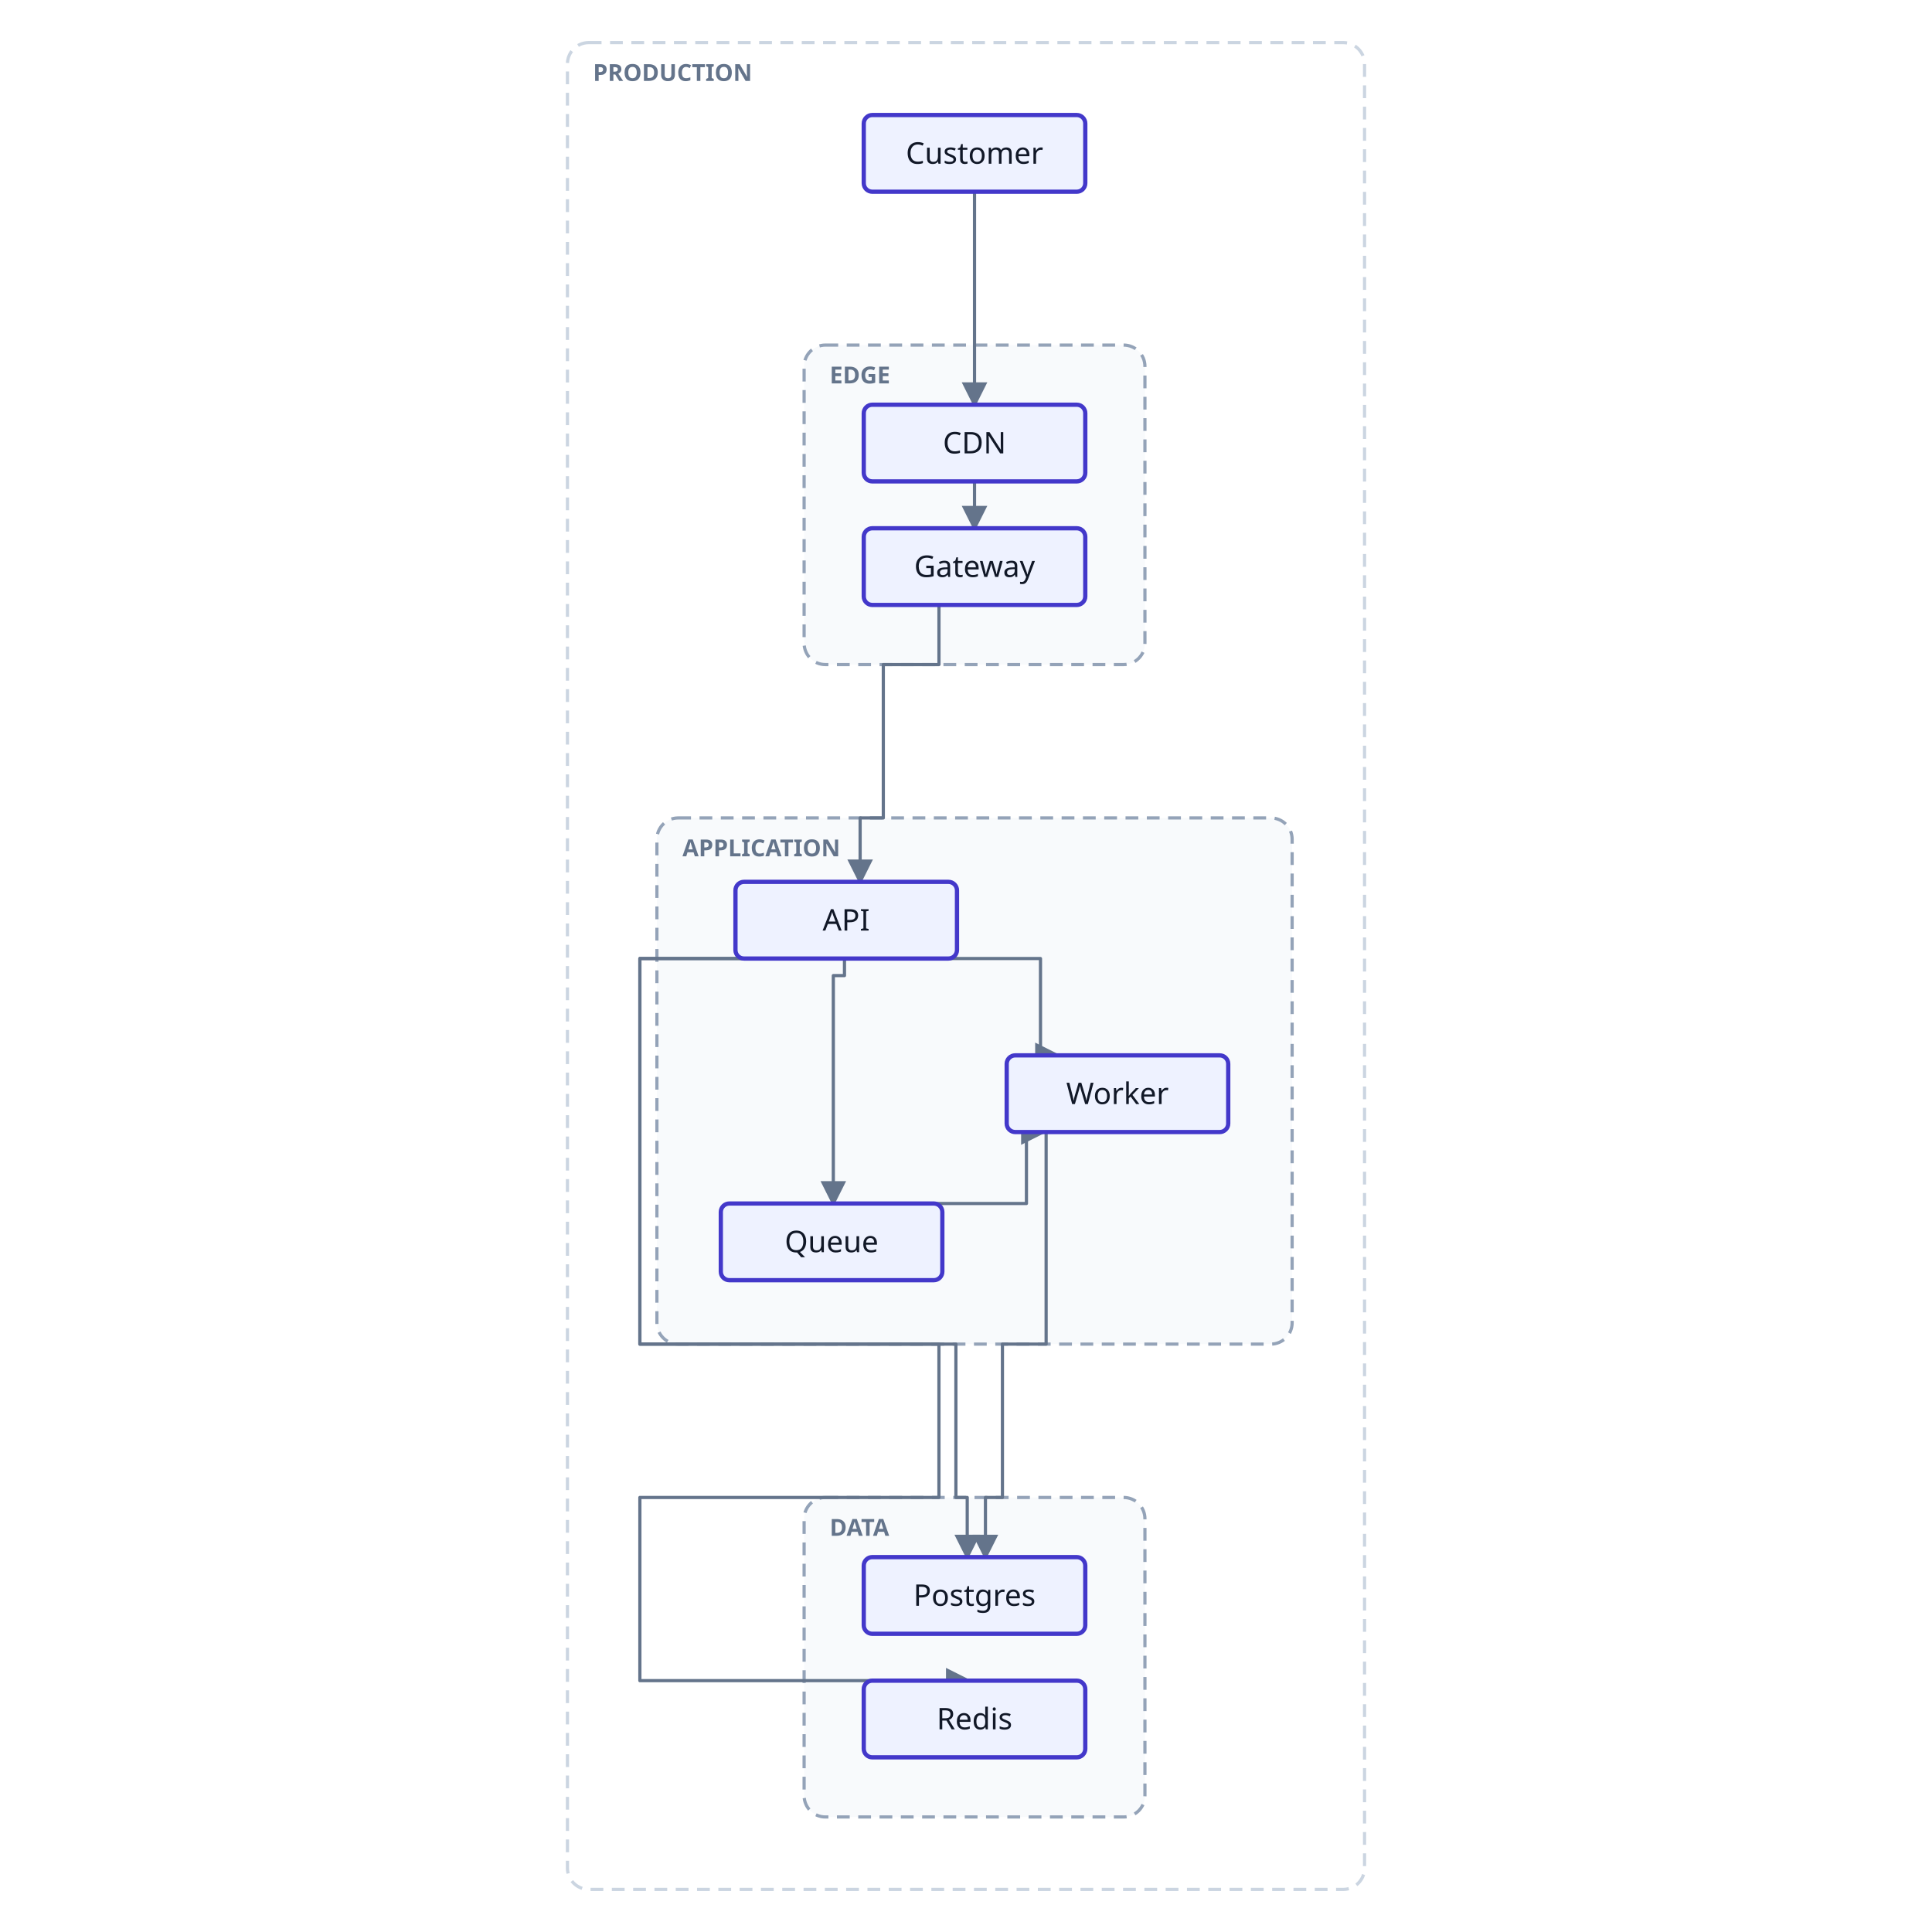
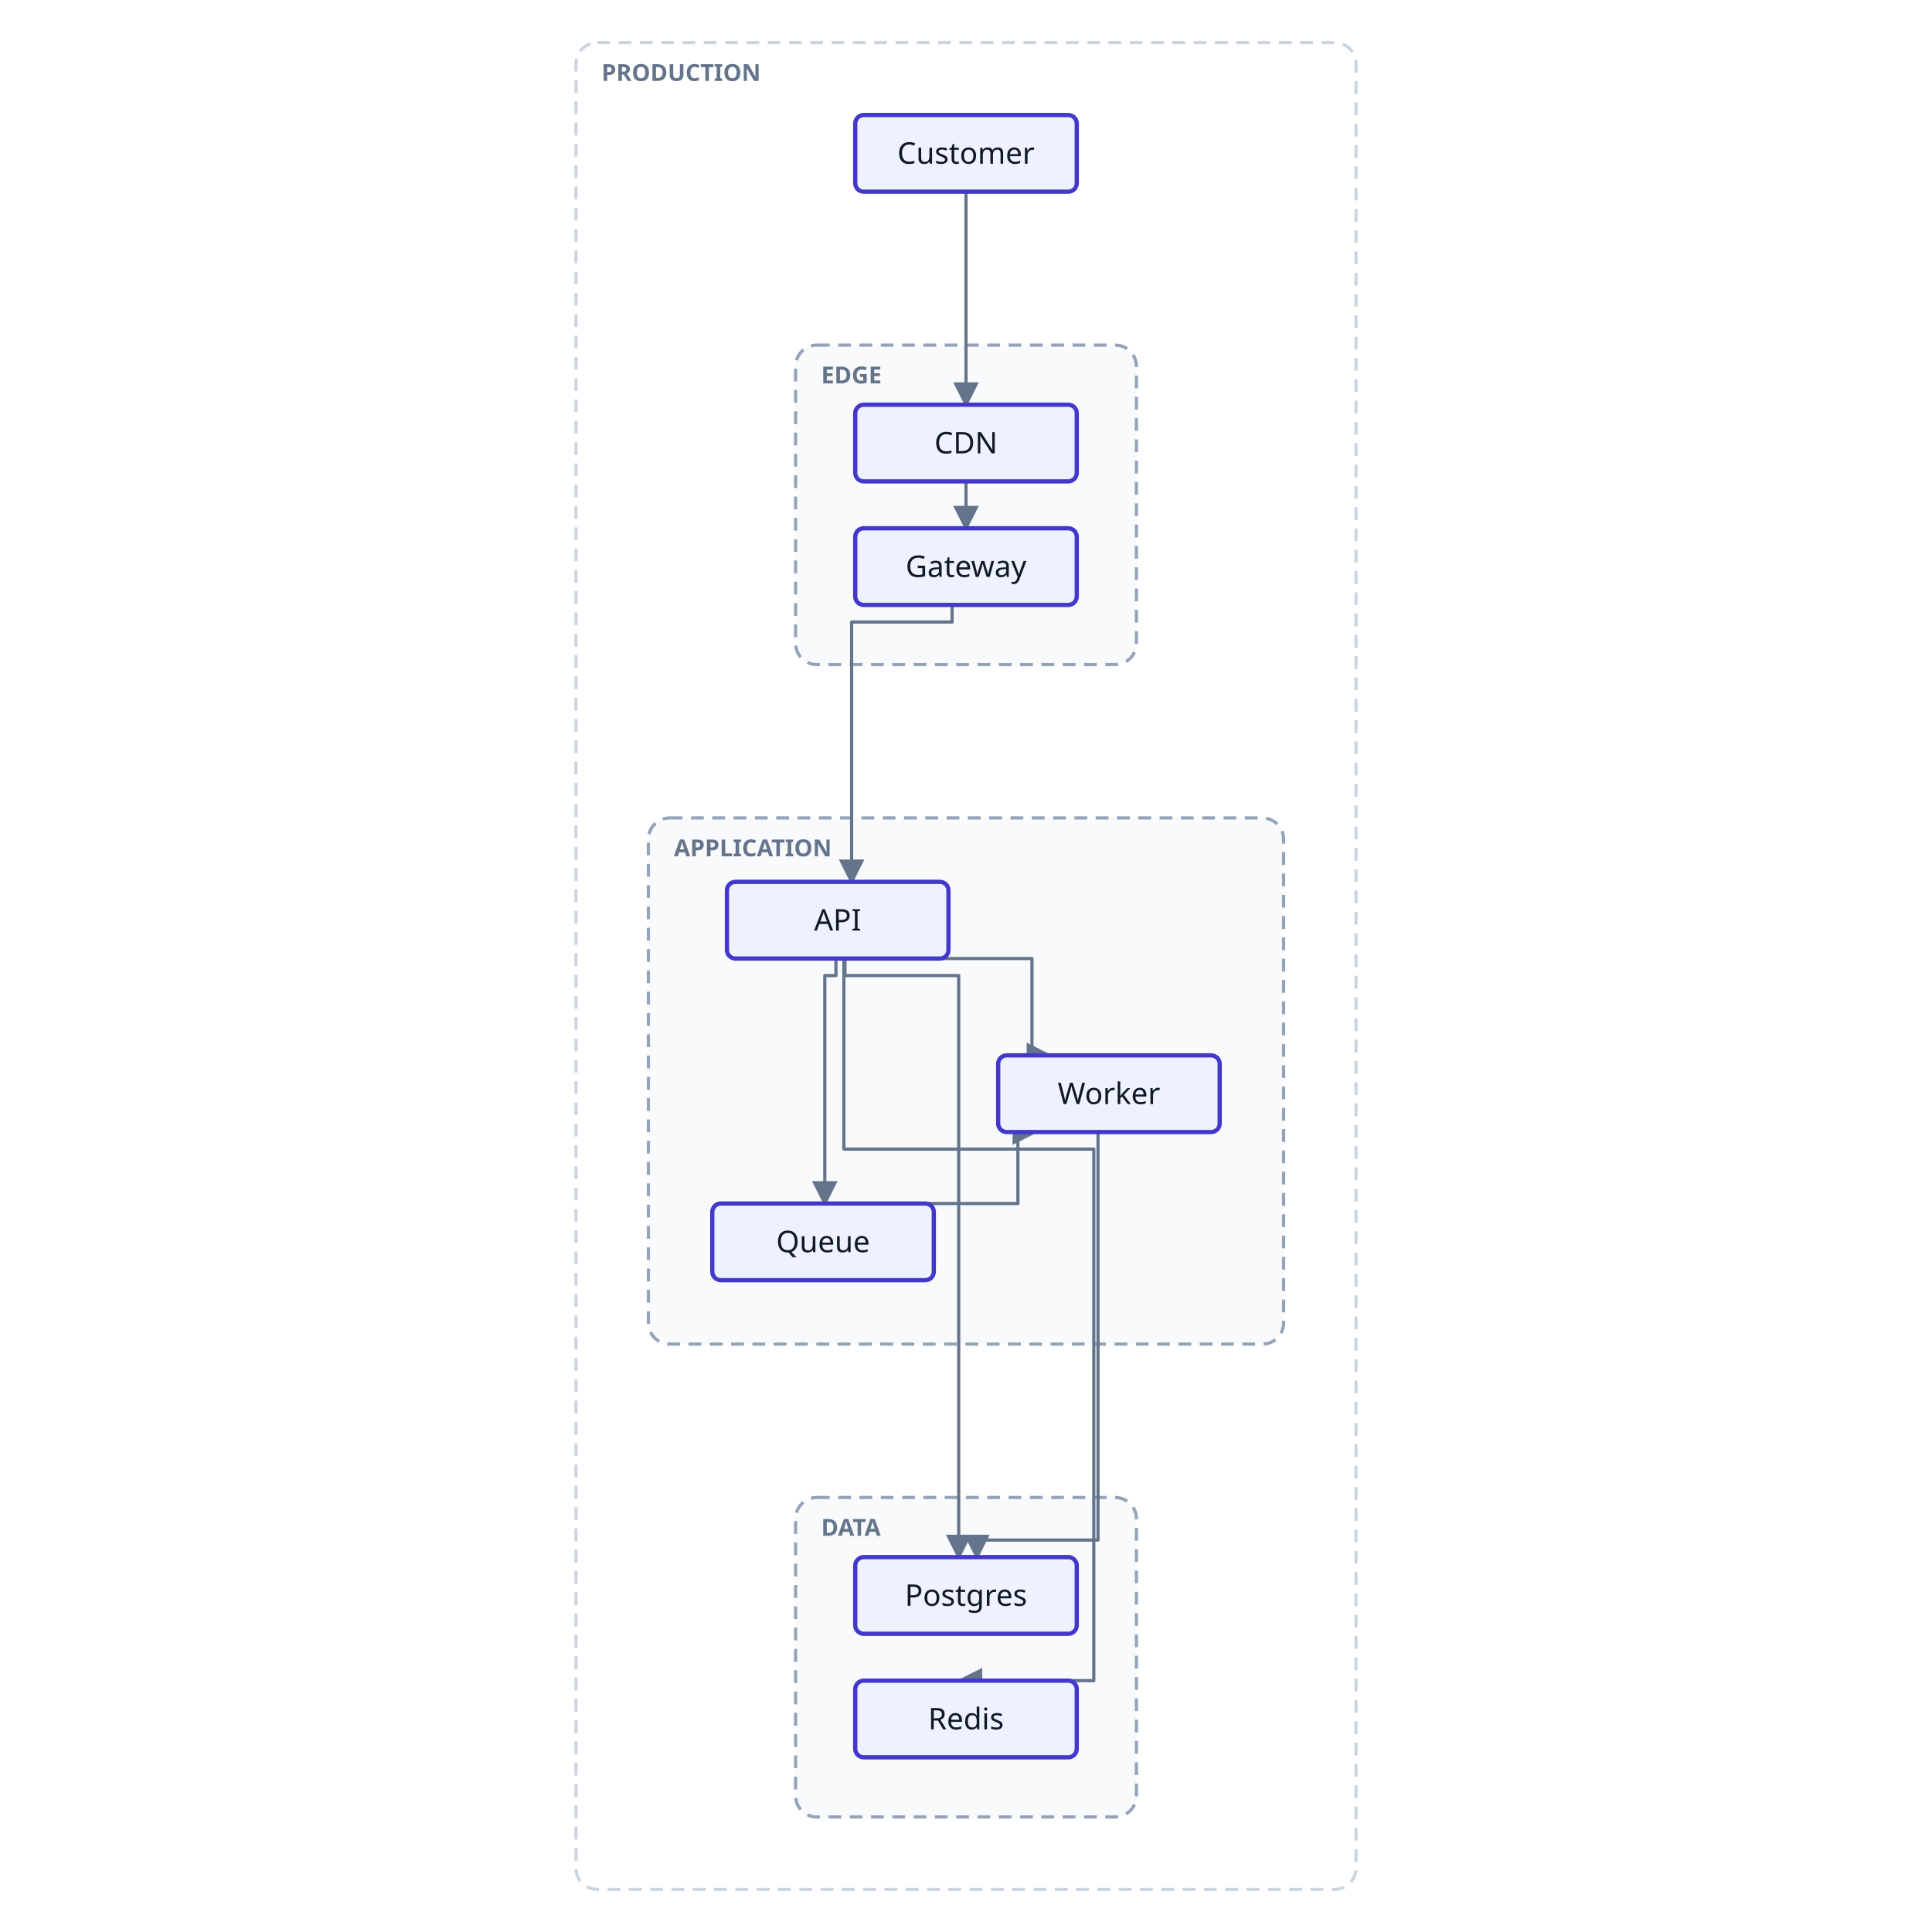
<svg xmlns="http://www.w3.org/2000/svg" width="720" height="720" viewBox="0 0 907.008 907.008">
  <defs>
    <marker id="arrow" markerWidth="8" markerHeight="8" refX="7" refY="4" orient="auto">
      <path d="M0,0 L8,4 L0,8 z" fill="#64748b" />
    </marker>
  </defs>
  <rect x="0" y="0" width="907.008" height="907.008" fill="#ffffff" />
-   <g transform="translate(246.3969 0)">
-     <rect x="20" y="20" width="374.214" height="867.008" rx="10" fill="#ffffff" stroke="#cbd5e1" stroke-width="1.5" stroke-dasharray="6 4" />
+   <g transform="translate(250.3969 0)">
+     <rect x="20" y="20" width="366.214" height="867.008" rx="10" fill="#ffffff" stroke="#cbd5e1" stroke-width="1.5" stroke-dasharray="6 4" />
    <text x="32" y="38" font-family="sans-serif" font-size="11" font-weight="600" fill="#64748b">PRODUCTION</text>
-     <rect x="131.107" y="162" width="160" height="150" rx="10" fill="#f8fafc" stroke="#94a3b8" stroke-width="1.5" stroke-dasharray="6 4" />
-     <text x="143.107" y="180" font-family="sans-serif" font-size="11" font-weight="600" fill="#64748b">EDGE</text>
-     <rect x="62" y="384" width="298.214" height="247.008" rx="10" fill="#f8fafc" stroke="#94a3b8" stroke-width="1.5" stroke-dasharray="6 4" />
-     <text x="74" y="402" font-family="sans-serif" font-size="11" font-weight="600" fill="#64748b">APPLICATION</text>
-     <rect x="131.107" y="703.008" width="160" height="150" rx="10" fill="#f8fafc" stroke="#94a3b8" stroke-width="1.5" stroke-dasharray="6 4" />
-     <text x="143.107" y="721.008" font-family="sans-serif" font-size="11" font-weight="600" fill="#64748b">DATA</text>
-     <polyline points="211.107,90 211.107,190" fill="none" stroke="#64748b" stroke-width="1.5" stroke-linecap="round" stroke-linejoin="round" marker-end="url(#arrow)" />
-     <polyline points="211.107,226 211.107,248" fill="none" stroke="#64748b" stroke-width="1.5" stroke-linecap="round" stroke-linejoin="round" marker-end="url(#arrow)" />
-     <polyline points="204.576,284 194.416,284 194.416,312 168.292,312 168.292,384 157.406,384 157.406,414" fill="none" stroke="#64748b" stroke-width="1.5" stroke-linecap="round" stroke-linejoin="round" marker-end="url(#arrow)" />
-     <polyline points="179.014,450 242.076,450 242.076,495.458 250.076,495.458" fill="none" stroke="#64748b" stroke-width="1.5" stroke-linecap="round" stroke-linejoin="round" marker-end="url(#arrow)" />
-     <polyline points="154.295,450 54,450 54,631.008 202.367,631.008 202.367,703.008 207.687,703.008 207.687,731.008" fill="none" stroke="#64748b" stroke-width="1.5" stroke-linecap="round" stroke-linejoin="round" marker-end="url(#arrow)" />
-     <polyline points="153.766,450 54,450 54,631.008 194.403,631.008 194.403,703.008 54,703.008 54,789.008 208.216,789.008" fill="none" stroke="#64748b" stroke-width="1.5" stroke-linecap="round" stroke-linejoin="round" marker-end="url(#arrow)" />
-     <polyline points="150.055,450 150.055,458 144.819,458 144.819,565.008" fill="none" stroke="#64748b" stroke-width="1.5" stroke-linecap="round" stroke-linejoin="round" marker-end="url(#arrow)" />
-     <polyline points="178.735,565.008 235.479,565.008 235.479,531.458 243.479,531.458" fill="none" stroke="#64748b" stroke-width="1.5" stroke-linecap="round" stroke-linejoin="round" marker-end="url(#arrow)" />
-     <polyline points="273.086,531.458 244.725,531.458 244.725,631.008 224.212,631.008 224.212,703.008 216.235,703.008 216.235,731.008" fill="none" stroke="#64748b" stroke-width="1.5" stroke-linecap="round" stroke-linejoin="round" marker-end="url(#arrow)" />
-     <rect x="159.107" y="54" width="104" height="36" rx="4" fill="#eef2ff" stroke="#4338ca" stroke-width="2" />
-     <text x="211.107" y="72" text-anchor="middle" dominant-baseline="middle" font-family="sans-serif" font-size="14" fill="#111827">Customer</text>
-     <rect x="159.107" y="190" width="104" height="36" rx="4" fill="#eef2ff" stroke="#4338ca" stroke-width="2" />
-     <text x="211.107" y="208" text-anchor="middle" dominant-baseline="middle" font-family="sans-serif" font-size="14" fill="#111827">CDN</text>
-     <rect x="159.107" y="248" width="104" height="36" rx="4" fill="#eef2ff" stroke="#4338ca" stroke-width="2" />
-     <text x="211.107" y="266" text-anchor="middle" dominant-baseline="middle" font-family="sans-serif" font-size="14" fill="#111827">Gateway</text>
-     <rect x="98.875" y="414" width="104" height="36" rx="4" fill="#eef2ff" stroke="#4338ca" stroke-width="2" />
-     <text x="150.875" y="432" text-anchor="middle" dominant-baseline="middle" font-family="sans-serif" font-size="14" fill="#111827">API</text>
-     <rect x="226.214" y="495.458" width="104" height="36" rx="4" fill="#eef2ff" stroke="#4338ca" stroke-width="2" />
-     <text x="278.214" y="513.458" text-anchor="middle" dominant-baseline="middle" font-family="sans-serif" font-size="14" fill="#111827">Worker</text>
-     <rect x="159.107" y="731.008" width="104" height="36" rx="4" fill="#eef2ff" stroke="#4338ca" stroke-width="2" />
-     <text x="211.107" y="749.008" text-anchor="middle" dominant-baseline="middle" font-family="sans-serif" font-size="14" fill="#111827">Postgres</text>
-     <rect x="159.107" y="789.008" width="104" height="36" rx="4" fill="#eef2ff" stroke="#4338ca" stroke-width="2" />
-     <text x="211.107" y="807.008" text-anchor="middle" dominant-baseline="middle" font-family="sans-serif" font-size="14" fill="#111827">Redis</text>
-     <rect x="92" y="565.008" width="104" height="36" rx="4" fill="#eef2ff" stroke="#4338ca" stroke-width="2" />
-     <text x="144" y="583.008" text-anchor="middle" dominant-baseline="middle" font-family="sans-serif" font-size="14" fill="#111827">Queue</text>
+     <rect x="123.107" y="162" width="160" height="150" rx="10" fill="#f8fafc" stroke="#94a3b8" stroke-width="1.5" stroke-dasharray="6 4" />
+     <text x="135.107" y="180" font-family="sans-serif" font-size="11" font-weight="600" fill="#64748b">EDGE</text>
+     <rect x="54" y="384" width="298.214" height="247.008" rx="10" fill="#f8fafc" stroke="#94a3b8" stroke-width="1.5" stroke-dasharray="6 4" />
+     <text x="66" y="402" font-family="sans-serif" font-size="11" font-weight="600" fill="#64748b">APPLICATION</text>
+     <rect x="123.107" y="703.008" width="160" height="150" rx="10" fill="#f8fafc" stroke="#94a3b8" stroke-width="1.5" stroke-dasharray="6 4" />
+     <text x="135.107" y="721.008" font-family="sans-serif" font-size="11" font-weight="600" fill="#64748b">DATA</text>
+     <polyline points="203.107,90 203.107,190" fill="none" stroke="#64748b" stroke-width="1.5" stroke-linecap="round" stroke-linejoin="round" marker-end="url(#arrow)" />
+     <polyline points="203.107,226 203.107,248" fill="none" stroke="#64748b" stroke-width="1.5" stroke-linecap="round" stroke-linejoin="round" marker-end="url(#arrow)" />
+     <polyline points="196.576,284 196.576,292 149.406,292 149.406,414" fill="none" stroke="#64748b" stroke-width="1.5" stroke-linecap="round" stroke-linejoin="round" marker-end="url(#arrow)" />
+     <polyline points="171.014,450 234.076,450 234.076,495.458 242.076,495.458" fill="none" stroke="#64748b" stroke-width="1.5" stroke-linecap="round" stroke-linejoin="round" marker-end="url(#arrow)" />
+     <polyline points="146.295,450 146.295,458 199.687,458 199.687,731.008" fill="none" stroke="#64748b" stroke-width="1.5" stroke-linecap="round" stroke-linejoin="round" marker-end="url(#arrow)" />
+     <polyline points="145.766,450 145.766,539.458 263.107,539.458 263.107,789.008 200.216,789.008" fill="none" stroke="#64748b" stroke-width="1.5" stroke-linecap="round" stroke-linejoin="round" marker-end="url(#arrow)" />
+     <polyline points="142.055,450 142.055,458 136.819,458 136.819,565.008" fill="none" stroke="#64748b" stroke-width="1.5" stroke-linecap="round" stroke-linejoin="round" marker-end="url(#arrow)" />
+     <polyline points="170.735,565.008 227.479,565.008 227.479,531.458 235.479,531.458" fill="none" stroke="#64748b" stroke-width="1.5" stroke-linecap="round" stroke-linejoin="round" marker-end="url(#arrow)" />
+     <polyline points="265.086,531.458 265.086,723.008 208.235,723.008 208.235,731.008" fill="none" stroke="#64748b" stroke-width="1.5" stroke-linecap="round" stroke-linejoin="round" marker-end="url(#arrow)" />
+     <rect x="151.107" y="54" width="104" height="36" rx="4" fill="#eef2ff" stroke="#4338ca" stroke-width="2" />
+     <text x="203.107" y="72" text-anchor="middle" dominant-baseline="middle" font-family="sans-serif" font-size="14" fill="#111827">Customer</text>
+     <rect x="151.107" y="190" width="104" height="36" rx="4" fill="#eef2ff" stroke="#4338ca" stroke-width="2" />
+     <text x="203.107" y="208" text-anchor="middle" dominant-baseline="middle" font-family="sans-serif" font-size="14" fill="#111827">CDN</text>
+     <rect x="151.107" y="248" width="104" height="36" rx="4" fill="#eef2ff" stroke="#4338ca" stroke-width="2" />
+     <text x="203.107" y="266" text-anchor="middle" dominant-baseline="middle" font-family="sans-serif" font-size="14" fill="#111827">Gateway</text>
+     <rect x="90.875" y="414" width="104" height="36" rx="4" fill="#eef2ff" stroke="#4338ca" stroke-width="2" />
+     <text x="142.875" y="432" text-anchor="middle" dominant-baseline="middle" font-family="sans-serif" font-size="14" fill="#111827">API</text>
+     <rect x="218.214" y="495.458" width="104" height="36" rx="4" fill="#eef2ff" stroke="#4338ca" stroke-width="2" />
+     <text x="270.214" y="513.458" text-anchor="middle" dominant-baseline="middle" font-family="sans-serif" font-size="14" fill="#111827">Worker</text>
+     <rect x="151.107" y="731.008" width="104" height="36" rx="4" fill="#eef2ff" stroke="#4338ca" stroke-width="2" />
+     <text x="203.107" y="749.008" text-anchor="middle" dominant-baseline="middle" font-family="sans-serif" font-size="14" fill="#111827">Postgres</text>
+     <rect x="151.107" y="789.008" width="104" height="36" rx="4" fill="#eef2ff" stroke="#4338ca" stroke-width="2" />
+     <text x="203.107" y="807.008" text-anchor="middle" dominant-baseline="middle" font-family="sans-serif" font-size="14" fill="#111827">Redis</text>
+     <rect x="84" y="565.008" width="104" height="36" rx="4" fill="#eef2ff" stroke="#4338ca" stroke-width="2" />
+     <text x="136" y="583.008" text-anchor="middle" dominant-baseline="middle" font-family="sans-serif" font-size="14" fill="#111827">Queue</text>
  </g>
</svg>
